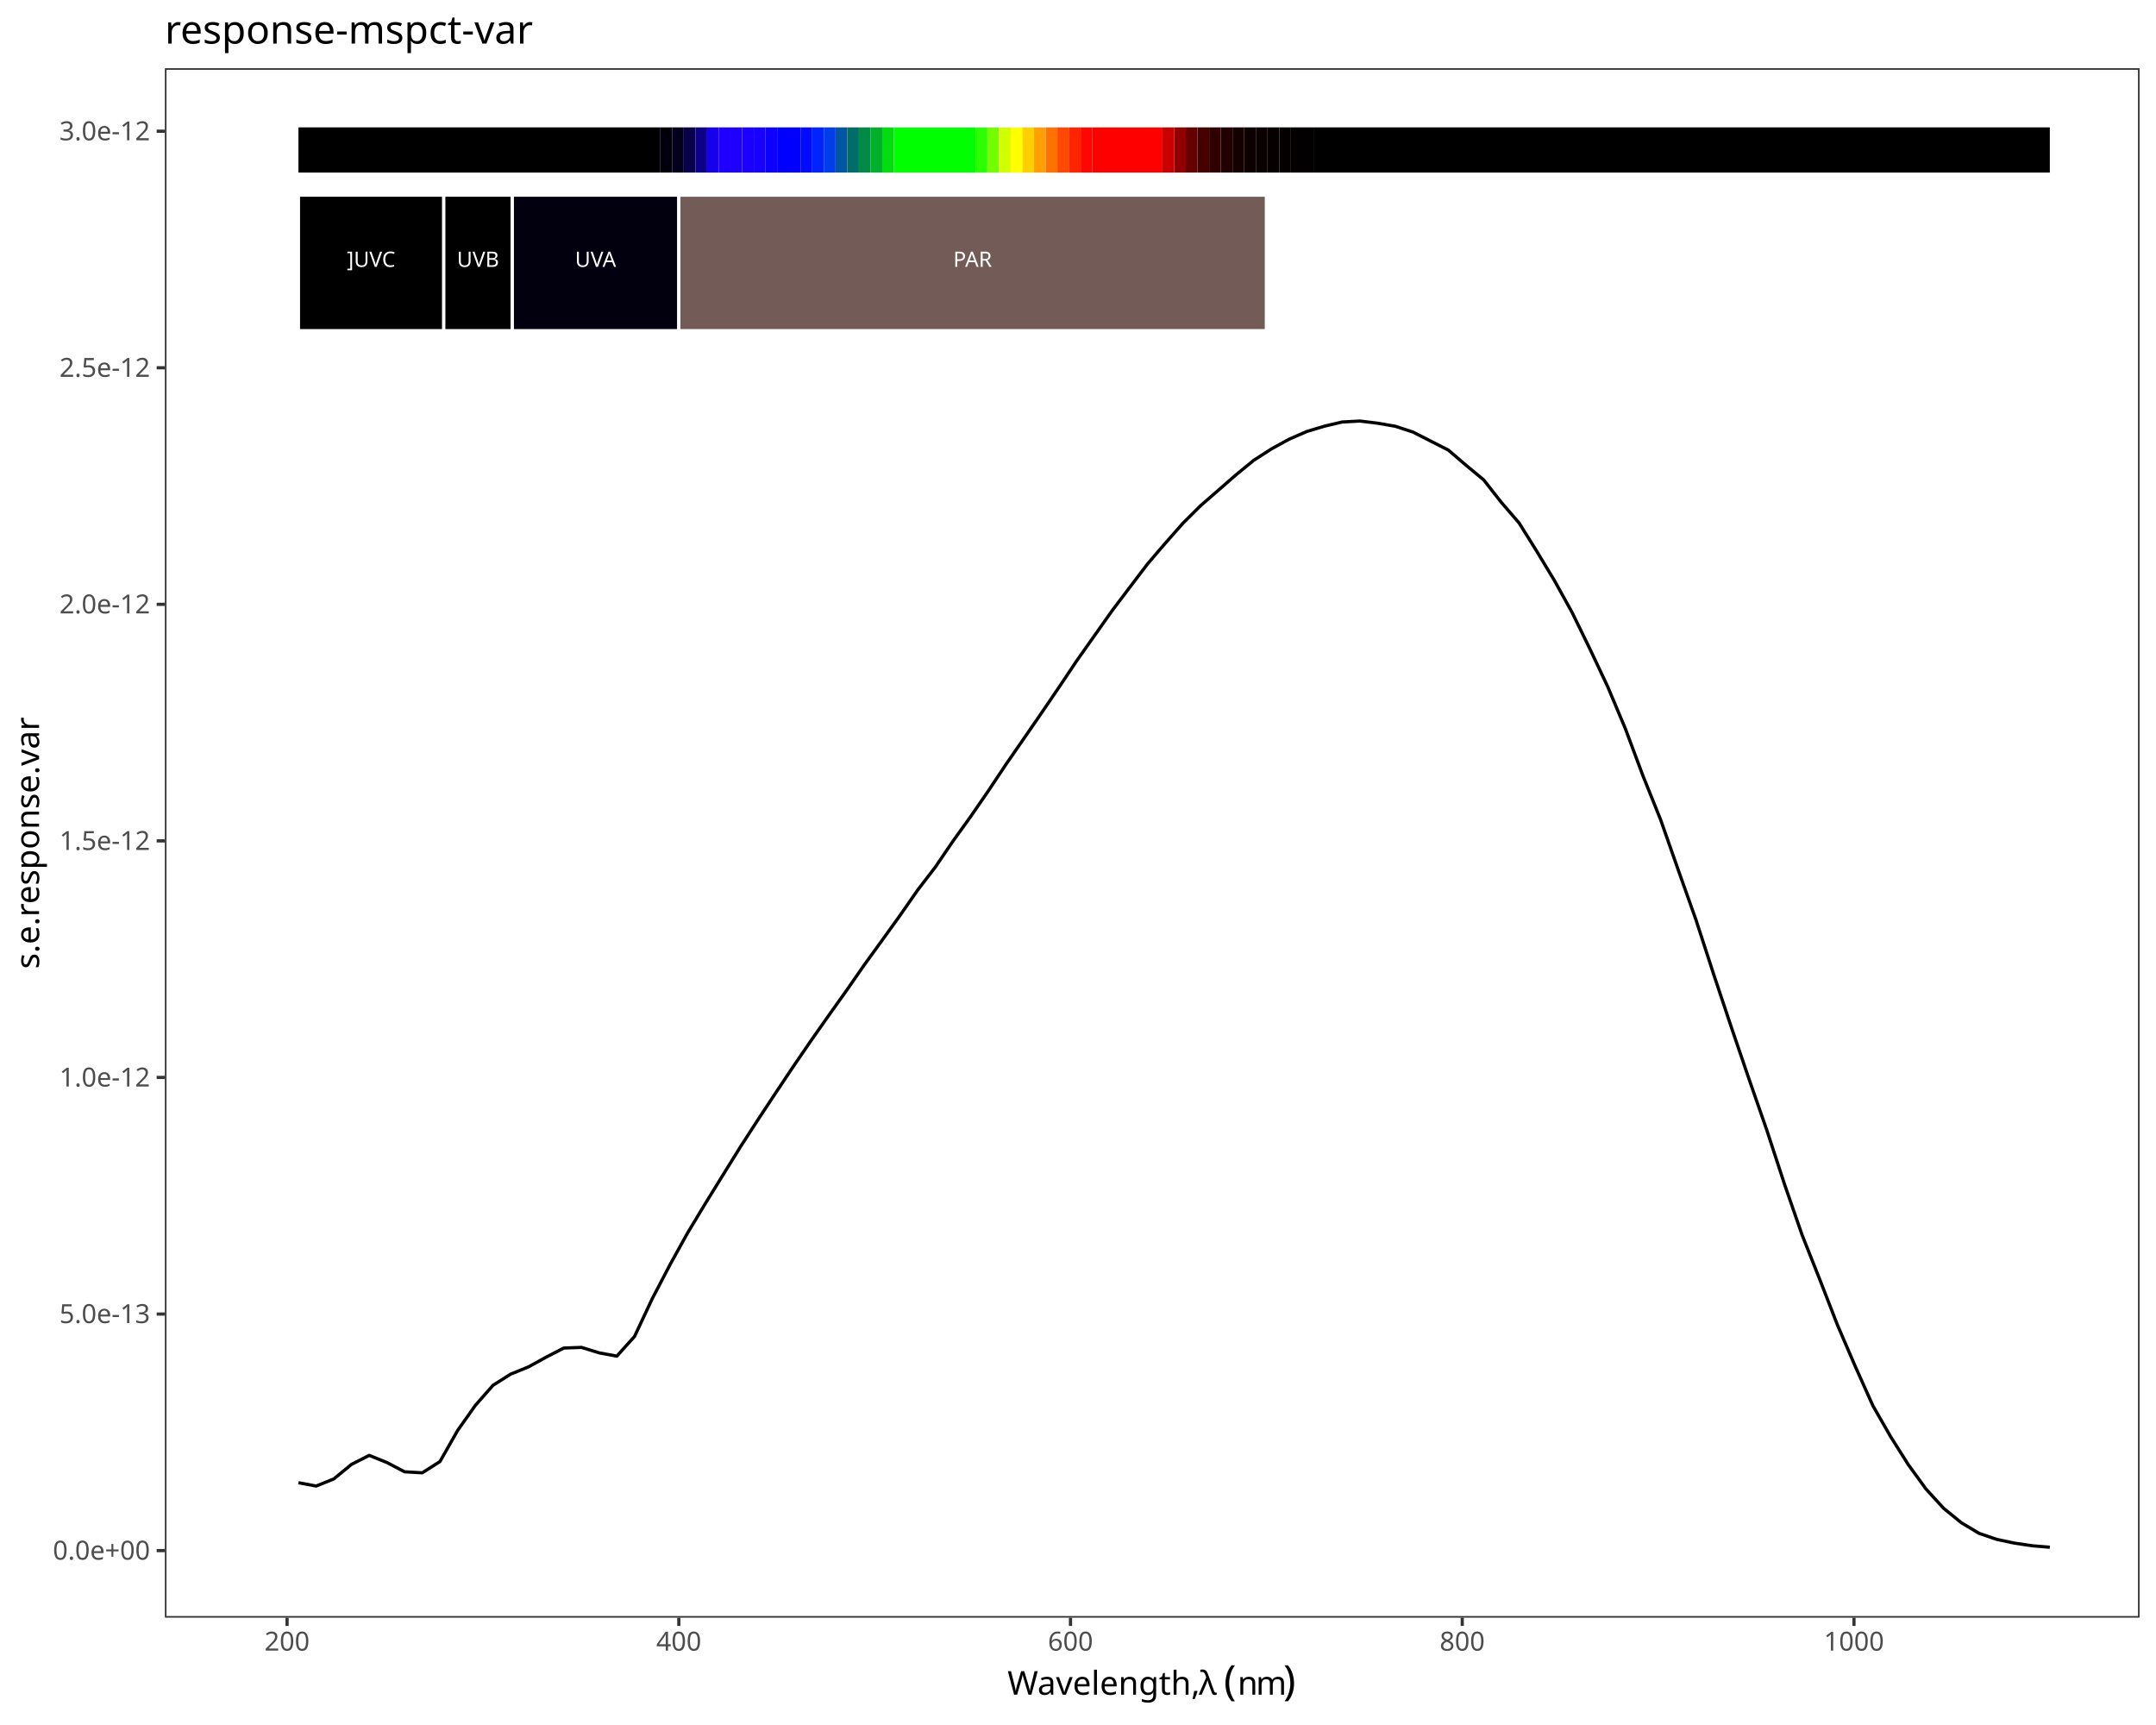
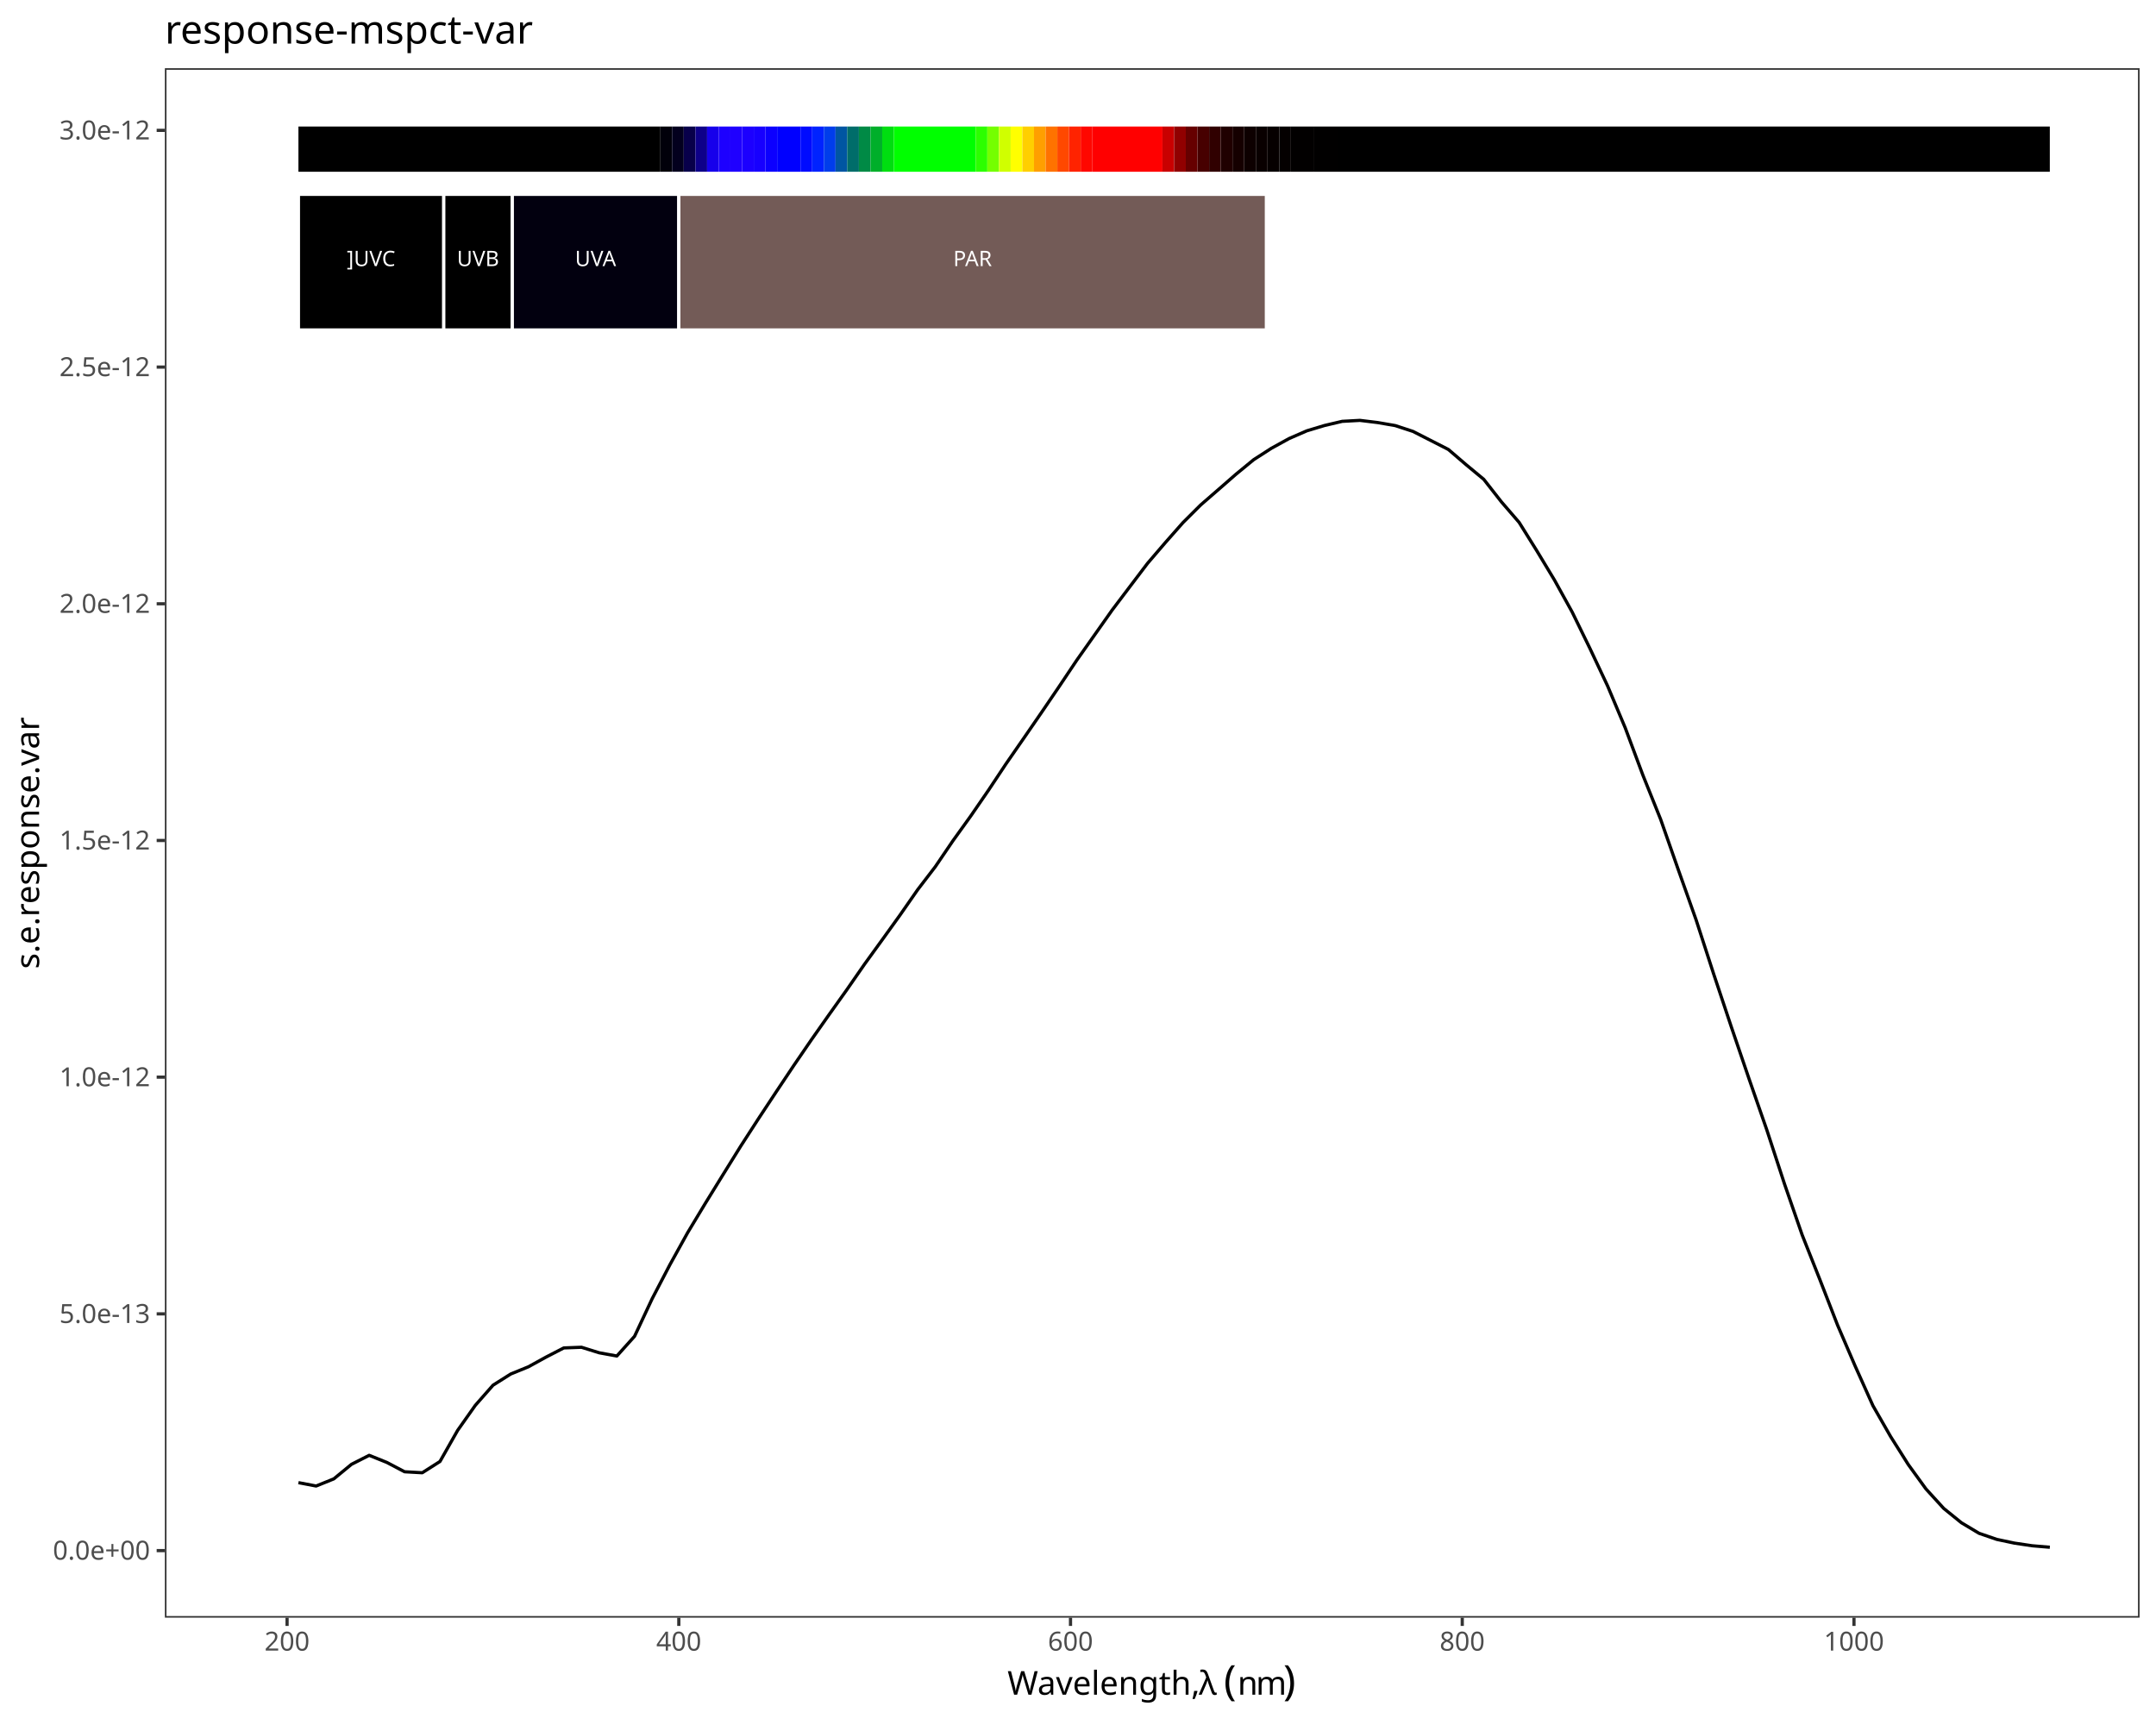
<svg xmlns="http://www.w3.org/2000/svg" class="svglite" data-engine-version="2.0" width="720.00pt" height="576.00pt" viewBox="0 0 720.00 576.00">
  <defs>
    <style type="text/css">
    .svglite line, .svglite polyline, .svglite polygon, .svglite path, .svglite rect, .svglite circle {
      fill: none;
      stroke: #000000;
      stroke-linecap: round;
      stroke-linejoin: round;
      stroke-miterlimit: 10.00;
    }
  </style>
  </defs>
  <rect width="100%" height="100%" style="stroke: none; fill: #FFFFFF;" />
  <defs>
    <clipPath id="cpMC4wMHw3MjAuMDB8MC4wMHw1NzYuMDA=">
      <rect x="0.00" y="0.00" width="720.00" height="576.00" />
    </clipPath>
  </defs>
  <g clip-path="url(#cpMC4wMHw3MjAuMDB8MC4wMHw1NzYuMDA=)">
    <rect x="0.00" y="0.00" width="720.00" height="576.00" style="stroke-width: 1.07; stroke: #FFFFFF; fill: #FFFFFF;" />
  </g>
  <defs>
    <clipPath id="cpNTUuMDZ8NzE0LjUyfDIyLjc4fDU0MC4xNw==">
      <rect x="55.06" y="22.78" width="659.46" height="517.38" />
    </clipPath>
  </defs>
  <g clip-path="url(#cpNTUuMDZ8NzE0LjUyfDIyLjc4fDU0MC4xNw==)">
    <rect x="55.06" y="22.78" width="659.46" height="517.38" style="stroke-width: 1.07; stroke: none; fill: #FFFFFF;" />
-     <polyline points="99.66,495.09 105.57,496.21 111.48,493.83 117.39,488.97 123.29,485.97 129.20,488.35 135.11,491.45 141.02,491.79 146.93,488.03 152.83,477.65 158.74,469.28 164.65,462.56 170.56,458.83 176.46,456.43 182.37,453.18 188.28,450.13 194.19,449.91 200.10,451.74 206.00,452.83 211.91,446.25 217.82,433.65 223.73,422.34 229.64,411.67 235.54,401.89 241.45,392.32 247.36,382.80 253.27,373.67 259.18,364.72 265.08,355.89 270.99,347.26 276.90,338.87 282.81,330.58 288.72,322.06 294.62,313.93 300.53,305.72 306.44,297.23 312.35,289.54 318.25,280.86 324.16,272.65 330.07,264.07 335.98,255.19 341.89,246.66 347.79,238.10 353.70,229.42 359.61,220.59 365.52,212.23 371.43,203.86 377.33,196.06 383.24,188.28 389.15,181.39 395.06,174.70 400.97,168.82 406.87,163.70 412.78,158.54 418.69,153.70 424.60,149.90 430.51,146.65 436.41,144.08 442.32,142.30 448.23,140.91 454.14,140.59 460.04,141.31 465.95,142.33 471.86,144.27 477.77,147.28 483.68,150.29 489.58,155.35 495.49,160.25 501.40,167.79 507.31,174.63 513.22,184.11 519.12,193.88 525.03,204.56 530.94,216.66 536.85,229.19 542.76,243.23 548.66,259.03 554.57,273.72 560.48,290.57 566.39,307.20 572.29,325.36 578.20,343.06 584.11,360.38 590.02,377.34 595.93,395.40 601.83,412.42 607.74,427.30 613.65,442.50 619.56,456.24 625.47,469.41 631.37,479.70 637.28,489.06 643.19,497.20 649.10,503.67 655.01,508.47 660.91,512.00 666.82,514.02 672.73,515.27 678.64,516.15 684.55,516.65 " style="stroke-width: 1.07; stroke-linecap: butt;" />
-     <rect x="99.66" y="42.53" width="120.88" height="15.09" style="stroke-width: 1.07; stroke: none; stroke-linecap: square; stroke-linejoin: miter; fill: #000000;" />
-     <rect x="220.54" y="42.53" width="3.90" height="15.09" style="stroke-width: 1.07; stroke: none; stroke-linecap: square; stroke-linejoin: miter; fill: #01000A;" />
-     <rect x="224.44" y="42.53" width="3.90" height="15.09" style="stroke-width: 1.07; stroke: none; stroke-linecap: square; stroke-linejoin: miter; fill: #03001E;" />
-     <rect x="228.34" y="42.53" width="3.90" height="15.09" style="stroke-width: 1.07; stroke: none; stroke-linecap: square; stroke-linejoin: miter; fill: #08004A;" />
-     <rect x="232.24" y="42.53" width="3.90" height="15.09" style="stroke-width: 1.07; stroke: none; stroke-linecap: square; stroke-linejoin: miter; fill: #0E0089;" />
-     <rect x="236.13" y="42.53" width="3.90" height="15.09" style="stroke-width: 1.07; stroke: none; stroke-linecap: square; stroke-linejoin: miter; fill: #1700EB;" />
-     <rect x="240.03" y="42.53" width="3.90" height="15.09" style="stroke-width: 1.07; stroke: none; stroke-linecap: square; stroke-linejoin: miter; fill: #1D00FF;" />
-     <rect x="243.93" y="42.53" width="3.90" height="15.09" style="stroke-width: 1.07; stroke: none; stroke-linecap: square; stroke-linejoin: miter; fill: #1F00FF;" />
-     <rect x="247.83" y="42.53" width="3.90" height="15.09" style="stroke-width: 1.07; stroke: none; stroke-linecap: square; stroke-linejoin: miter; fill: #1C00FF;" />
-     <rect x="251.73" y="42.53" width="3.90" height="15.09" style="stroke-width: 1.07; stroke: none; stroke-linecap: square; stroke-linejoin: miter; fill: #1700FF;" />
-     <rect x="255.63" y="42.53" width="3.90" height="15.09" style="stroke-width: 1.07; stroke: none; stroke-linecap: square; stroke-linejoin: miter; fill: #0C00FF;" />
-     <rect x="259.53" y="42.53" width="7.80" height="15.09" style="stroke-width: 1.07; stroke: none; stroke-linecap: square; stroke-linejoin: miter; fill: #0000FF;" />
-     <rect x="267.33" y="42.53" width="3.90" height="15.09" style="stroke-width: 1.07; stroke: none; stroke-linecap: square; stroke-linejoin: miter; fill: #000BFF;" />
-     <rect x="271.23" y="42.53" width="3.90" height="15.09" style="stroke-width: 1.07; stroke: none; stroke-linecap: square; stroke-linejoin: miter; fill: #0023FF;" />
-     <rect x="275.13" y="42.53" width="3.90" height="15.09" style="stroke-width: 1.07; stroke: none; stroke-linecap: square; stroke-linejoin: miter; fill: #003DEB;" />
-     <rect x="279.03" y="42.53" width="3.90" height="15.09" style="stroke-width: 1.07; stroke: none; stroke-linecap: square; stroke-linejoin: miter; fill: #0056A2;" />
-     <rect x="282.93" y="42.53" width="3.90" height="15.09" style="stroke-width: 1.07; stroke: none; stroke-linecap: square; stroke-linejoin: miter; fill: #006D6A;" />
-     <rect x="286.82" y="42.53" width="3.90" height="15.09" style="stroke-width: 1.07; stroke: none; stroke-linecap: square; stroke-linejoin: miter; fill: #008A45;" />
-     <rect x="290.72" y="42.53" width="3.90" height="15.09" style="stroke-width: 1.07; stroke: none; stroke-linecap: square; stroke-linejoin: miter; fill: #00AF2A;" />
-     <rect x="294.62" y="42.53" width="3.90" height="15.09" style="stroke-width: 1.07; stroke: none; stroke-linecap: square; stroke-linejoin: miter; fill: #00DE10;" />
-     <rect x="298.52" y="42.53" width="27.29" height="15.09" style="stroke-width: 1.07; stroke: none; stroke-linecap: square; stroke-linejoin: miter; fill: #00FF00;" />
-     <rect x="325.82" y="42.53" width="3.90" height="15.09" style="stroke-width: 1.07; stroke: none; stroke-linecap: square; stroke-linejoin: miter; fill: #2CFF00;" />
-     <rect x="329.72" y="42.53" width="3.90" height="15.09" style="stroke-width: 1.07; stroke: none; stroke-linecap: square; stroke-linejoin: miter; fill: #74FF00;" />
-     <rect x="333.62" y="42.53" width="3.90" height="15.09" style="stroke-width: 1.07; stroke: none; stroke-linecap: square; stroke-linejoin: miter; fill: #D0FF00;" />
-     <rect x="337.51" y="42.53" width="3.90" height="15.09" style="stroke-width: 1.07; stroke: none; stroke-linecap: square; stroke-linejoin: miter; fill: #FFFF00;" />
-     <rect x="341.41" y="42.53" width="3.90" height="15.09" style="stroke-width: 1.07; stroke: none; stroke-linecap: square; stroke-linejoin: miter; fill: #FFCF00;" />
-     <rect x="345.31" y="42.53" width="3.90" height="15.09" style="stroke-width: 1.07; stroke: none; stroke-linecap: square; stroke-linejoin: miter; fill: #FF9F00;" />
-     <rect x="349.21" y="42.53" width="3.90" height="15.09" style="stroke-width: 1.07; stroke: none; stroke-linecap: square; stroke-linejoin: miter; fill: #FF7200;" />
-     <rect x="353.11" y="42.53" width="3.90" height="15.09" style="stroke-width: 1.07; stroke: none; stroke-linecap: square; stroke-linejoin: miter; fill: #FF4800;" />
-     <rect x="357.01" y="42.53" width="3.90" height="15.09" style="stroke-width: 1.07; stroke: none; stroke-linecap: square; stroke-linejoin: miter; fill: #FF2300;" />
-     <rect x="360.91" y="42.53" width="3.90" height="15.09" style="stroke-width: 1.07; stroke: none; stroke-linecap: square; stroke-linejoin: miter; fill: #FF0700;" />
-     <rect x="364.81" y="42.53" width="23.40" height="15.09" style="stroke-width: 1.07; stroke: none; stroke-linecap: square; stroke-linejoin: miter; fill: #FF0000;" />
-     <rect x="388.20" y="42.53" width="3.90" height="15.09" style="stroke-width: 1.07; stroke: none; stroke-linecap: square; stroke-linejoin: miter; fill: #C90000;" />
-     <rect x="392.10" y="42.53" width="3.90" height="15.09" style="stroke-width: 1.07; stroke: none; stroke-linecap: square; stroke-linejoin: miter; fill: #910000;" />
-     <rect x="396.00" y="42.53" width="3.90" height="15.09" style="stroke-width: 1.07; stroke: none; stroke-linecap: square; stroke-linejoin: miter; fill: #660000;" />
-     <rect x="399.90" y="42.53" width="3.90" height="15.09" style="stroke-width: 1.07; stroke: none; stroke-linecap: square; stroke-linejoin: miter; fill: #470000;" />
-     <rect x="403.80" y="42.53" width="3.90" height="15.09" style="stroke-width: 1.07; stroke: none; stroke-linecap: square; stroke-linejoin: miter; fill: #300000;" />
-     <rect x="407.70" y="42.53" width="3.90" height="15.09" style="stroke-width: 1.07; stroke: none; stroke-linecap: square; stroke-linejoin: miter; fill: #200000;" />
-     <rect x="411.60" y="42.53" width="3.90" height="15.09" style="stroke-width: 1.07; stroke: none; stroke-linecap: square; stroke-linejoin: miter; fill: #150000;" />
-     <rect x="415.50" y="42.53" width="3.90" height="15.09" style="stroke-width: 1.07; stroke: none; stroke-linecap: square; stroke-linejoin: miter; fill: #0D0000;" />
-     <rect x="419.40" y="42.53" width="3.90" height="15.09" style="stroke-width: 1.07; stroke: none; stroke-linecap: square; stroke-linejoin: miter; fill: #090000;" />
-     <rect x="423.30" y="42.53" width="3.90" height="15.09" style="stroke-width: 1.07; stroke: none; stroke-linecap: square; stroke-linejoin: miter; fill: #060000;" />
-     <rect x="427.20" y="42.53" width="3.90" height="15.09" style="stroke-width: 1.07; stroke: none; stroke-linecap: square; stroke-linejoin: miter; fill: #040000;" />
-     <rect x="431.10" y="42.53" width="7.80" height="15.09" style="stroke-width: 1.07; stroke: none; stroke-linecap: square; stroke-linejoin: miter; fill: #020000;" />
-     <rect x="438.89" y="42.53" width="7.80" height="15.09" style="stroke-width: 1.07; stroke: none; stroke-linecap: square; stroke-linejoin: miter; fill: #010000;" />
-     <rect x="446.69" y="42.53" width="237.85" height="15.09" style="stroke-width: 1.07; stroke: none; stroke-linecap: square; stroke-linejoin: miter; fill: #000000;" />
-     <rect x="99.66" y="65.16" width="48.54" height="45.26" style="stroke-width: 1.07; stroke: #FFFFFF; stroke-linecap: square; stroke-linejoin: miter; fill: #000000;" />
-     <rect x="148.20" y="65.16" width="22.89" height="45.26" style="stroke-width: 1.07; stroke: #FFFFFF; stroke-linecap: square; stroke-linejoin: miter; fill: #000000;" />
-     <rect x="171.09" y="65.16" width="55.60" height="45.26" style="stroke-width: 1.07; stroke: #FFFFFF; stroke-linecap: square; stroke-linejoin: miter; fill: #02000F;" />
-     <rect x="226.69" y="65.16" width="196.22" height="45.26" style="stroke-width: 1.07; stroke: #FFFFFF; stroke-linecap: square; stroke-linejoin: miter; fill: #735B57;" />
-     <text x="123.93" y="89.11" text-anchor="middle" style="font-size: 7.11px; fill: #FFFFFF; font-family: sans;" textLength="17.00px" lengthAdjust="spacingAndGlyphs">]UVC</text>
-     <text x="159.64" y="89.11" text-anchor="middle" style="font-size: 7.11px; fill: #FFFFFF; font-family: sans;" textLength="14.63px" lengthAdjust="spacingAndGlyphs">UVB</text>
-     <text x="198.89" y="89.11" text-anchor="middle" style="font-size: 7.11px; fill: #FFFFFF; font-family: sans;" textLength="14.63px" lengthAdjust="spacingAndGlyphs">UVA</text>
-     <text x="324.80" y="89.11" text-anchor="middle" style="font-size: 7.11px; fill: #FFFFFF; font-family: sans;" textLength="14.63px" lengthAdjust="spacingAndGlyphs">PAR</text>
+     <polyline points="99.66,495.07 105.57,496.20 111.48,493.81 117.39,488.95 123.29,485.95 129.20,488.33 135.11,491.44 141.02,491.77 146.93,488.01 152.83,477.62 158.74,469.25 164.65,462.53 170.56,458.80 176.46,456.39 182.37,453.14 188.28,450.09 194.19,449.87 200.10,451.71 206.00,452.79 211.91,446.21 217.82,433.60 223.73,422.28 229.64,411.61 235.54,401.82 241.45,392.24 247.36,382.72 253.27,373.58 259.18,364.63 265.08,355.79 270.99,347.16 276.90,338.76 282.81,330.47 288.72,321.95 294.62,313.81 300.53,305.60 306.44,297.11 312.35,289.40 318.25,280.72 324.16,272.51 330.07,263.92 335.98,255.03 341.89,246.50 347.79,237.94 353.70,229.25 359.61,220.42 365.52,212.05 371.43,203.68 377.33,195.88 383.24,188.09 389.15,181.20 395.06,174.50 400.97,168.61 406.87,163.49 412.78,158.33 418.69,153.48 424.60,149.68 430.51,146.43 436.41,143.86 442.32,142.08 448.23,140.69 454.14,140.37 460.04,141.09 465.95,142.11 471.86,144.05 477.77,147.06 483.68,150.08 489.58,155.14 495.49,160.04 501.40,167.58 507.31,174.43 513.22,183.91 519.12,193.69 525.03,204.38 530.94,216.48 536.85,229.02 542.76,243.07 548.66,258.87 554.57,273.58 560.48,290.44 566.39,307.08 572.29,325.25 578.20,342.96 584.11,360.28 590.02,377.26 595.93,395.32 601.83,412.35 607.74,427.25 613.65,442.46 619.56,456.21 625.47,469.38 631.37,479.68 637.28,489.04 643.19,497.19 649.10,503.67 655.01,508.46 660.91,511.99 666.82,514.02 672.73,515.27 678.64,516.15 684.55,516.65 " style="stroke-width: 1.07; stroke-linecap: butt;" />
+     <rect x="99.66" y="42.25" width="120.88" height="15.10" style="stroke-width: 1.07; stroke: none; stroke-linecap: square; stroke-linejoin: miter; fill: #000000;" />
+     <rect x="220.54" y="42.25" width="3.90" height="15.10" style="stroke-width: 1.07; stroke: none; stroke-linecap: square; stroke-linejoin: miter; fill: #01000A;" />
+     <rect x="224.44" y="42.25" width="3.90" height="15.10" style="stroke-width: 1.07; stroke: none; stroke-linecap: square; stroke-linejoin: miter; fill: #03001E;" />
+     <rect x="228.34" y="42.25" width="3.90" height="15.10" style="stroke-width: 1.07; stroke: none; stroke-linecap: square; stroke-linejoin: miter; fill: #08004A;" />
+     <rect x="232.24" y="42.25" width="3.90" height="15.10" style="stroke-width: 1.07; stroke: none; stroke-linecap: square; stroke-linejoin: miter; fill: #0E0089;" />
+     <rect x="236.13" y="42.25" width="3.90" height="15.10" style="stroke-width: 1.07; stroke: none; stroke-linecap: square; stroke-linejoin: miter; fill: #1700EB;" />
+     <rect x="240.03" y="42.25" width="3.90" height="15.10" style="stroke-width: 1.07; stroke: none; stroke-linecap: square; stroke-linejoin: miter; fill: #1D00FF;" />
+     <rect x="243.93" y="42.25" width="3.90" height="15.10" style="stroke-width: 1.07; stroke: none; stroke-linecap: square; stroke-linejoin: miter; fill: #1F00FF;" />
+     <rect x="247.83" y="42.25" width="3.90" height="15.10" style="stroke-width: 1.07; stroke: none; stroke-linecap: square; stroke-linejoin: miter; fill: #1C00FF;" />
+     <rect x="251.73" y="42.25" width="3.90" height="15.10" style="stroke-width: 1.07; stroke: none; stroke-linecap: square; stroke-linejoin: miter; fill: #1700FF;" />
+     <rect x="255.63" y="42.25" width="3.90" height="15.10" style="stroke-width: 1.07; stroke: none; stroke-linecap: square; stroke-linejoin: miter; fill: #0C00FF;" />
+     <rect x="259.53" y="42.25" width="7.80" height="15.10" style="stroke-width: 1.07; stroke: none; stroke-linecap: square; stroke-linejoin: miter; fill: #0000FF;" />
+     <rect x="267.33" y="42.25" width="3.90" height="15.10" style="stroke-width: 1.07; stroke: none; stroke-linecap: square; stroke-linejoin: miter; fill: #000BFF;" />
+     <rect x="271.23" y="42.25" width="3.90" height="15.10" style="stroke-width: 1.07; stroke: none; stroke-linecap: square; stroke-linejoin: miter; fill: #0023FF;" />
+     <rect x="275.13" y="42.25" width="3.90" height="15.10" style="stroke-width: 1.07; stroke: none; stroke-linecap: square; stroke-linejoin: miter; fill: #003DEB;" />
+     <rect x="279.03" y="42.25" width="3.90" height="15.10" style="stroke-width: 1.07; stroke: none; stroke-linecap: square; stroke-linejoin: miter; fill: #0056A2;" />
+     <rect x="282.93" y="42.25" width="3.90" height="15.10" style="stroke-width: 1.07; stroke: none; stroke-linecap: square; stroke-linejoin: miter; fill: #006D6A;" />
+     <rect x="286.82" y="42.25" width="3.90" height="15.10" style="stroke-width: 1.07; stroke: none; stroke-linecap: square; stroke-linejoin: miter; fill: #008A45;" />
+     <rect x="290.72" y="42.25" width="3.90" height="15.10" style="stroke-width: 1.07; stroke: none; stroke-linecap: square; stroke-linejoin: miter; fill: #00AF2A;" />
+     <rect x="294.62" y="42.25" width="3.90" height="15.10" style="stroke-width: 1.07; stroke: none; stroke-linecap: square; stroke-linejoin: miter; fill: #00DE10;" />
+     <rect x="298.52" y="42.25" width="27.29" height="15.10" style="stroke-width: 1.07; stroke: none; stroke-linecap: square; stroke-linejoin: miter; fill: #00FF00;" />
+     <rect x="325.82" y="42.25" width="3.90" height="15.10" style="stroke-width: 1.07; stroke: none; stroke-linecap: square; stroke-linejoin: miter; fill: #2CFF00;" />
+     <rect x="329.72" y="42.25" width="3.90" height="15.10" style="stroke-width: 1.07; stroke: none; stroke-linecap: square; stroke-linejoin: miter; fill: #74FF00;" />
+     <rect x="333.62" y="42.25" width="3.90" height="15.10" style="stroke-width: 1.07; stroke: none; stroke-linecap: square; stroke-linejoin: miter; fill: #D0FF00;" />
+     <rect x="337.51" y="42.25" width="3.90" height="15.10" style="stroke-width: 1.07; stroke: none; stroke-linecap: square; stroke-linejoin: miter; fill: #FFFF00;" />
+     <rect x="341.41" y="42.25" width="3.90" height="15.10" style="stroke-width: 1.07; stroke: none; stroke-linecap: square; stroke-linejoin: miter; fill: #FFCF00;" />
+     <rect x="345.31" y="42.25" width="3.90" height="15.10" style="stroke-width: 1.07; stroke: none; stroke-linecap: square; stroke-linejoin: miter; fill: #FF9F00;" />
+     <rect x="349.21" y="42.25" width="3.90" height="15.10" style="stroke-width: 1.07; stroke: none; stroke-linecap: square; stroke-linejoin: miter; fill: #FF7200;" />
+     <rect x="353.11" y="42.25" width="3.90" height="15.10" style="stroke-width: 1.07; stroke: none; stroke-linecap: square; stroke-linejoin: miter; fill: #FF4800;" />
+     <rect x="357.01" y="42.25" width="3.90" height="15.10" style="stroke-width: 1.07; stroke: none; stroke-linecap: square; stroke-linejoin: miter; fill: #FF2300;" />
+     <rect x="360.91" y="42.25" width="3.90" height="15.10" style="stroke-width: 1.07; stroke: none; stroke-linecap: square; stroke-linejoin: miter; fill: #FF0700;" />
+     <rect x="364.81" y="42.25" width="23.40" height="15.10" style="stroke-width: 1.07; stroke: none; stroke-linecap: square; stroke-linejoin: miter; fill: #FF0000;" />
+     <rect x="388.20" y="42.25" width="3.90" height="15.10" style="stroke-width: 1.07; stroke: none; stroke-linecap: square; stroke-linejoin: miter; fill: #C90000;" />
+     <rect x="392.10" y="42.25" width="3.90" height="15.10" style="stroke-width: 1.07; stroke: none; stroke-linecap: square; stroke-linejoin: miter; fill: #910000;" />
+     <rect x="396.00" y="42.25" width="3.90" height="15.10" style="stroke-width: 1.07; stroke: none; stroke-linecap: square; stroke-linejoin: miter; fill: #660000;" />
+     <rect x="399.90" y="42.25" width="3.90" height="15.10" style="stroke-width: 1.07; stroke: none; stroke-linecap: square; stroke-linejoin: miter; fill: #470000;" />
+     <rect x="403.80" y="42.25" width="3.90" height="15.10" style="stroke-width: 1.07; stroke: none; stroke-linecap: square; stroke-linejoin: miter; fill: #300000;" />
+     <rect x="407.70" y="42.25" width="3.90" height="15.10" style="stroke-width: 1.07; stroke: none; stroke-linecap: square; stroke-linejoin: miter; fill: #200000;" />
+     <rect x="411.60" y="42.25" width="3.90" height="15.10" style="stroke-width: 1.07; stroke: none; stroke-linecap: square; stroke-linejoin: miter; fill: #150000;" />
+     <rect x="415.50" y="42.25" width="3.90" height="15.10" style="stroke-width: 1.07; stroke: none; stroke-linecap: square; stroke-linejoin: miter; fill: #0D0000;" />
+     <rect x="419.40" y="42.25" width="3.90" height="15.10" style="stroke-width: 1.07; stroke: none; stroke-linecap: square; stroke-linejoin: miter; fill: #090000;" />
+     <rect x="423.30" y="42.25" width="3.90" height="15.10" style="stroke-width: 1.07; stroke: none; stroke-linecap: square; stroke-linejoin: miter; fill: #060000;" />
+     <rect x="427.20" y="42.25" width="3.90" height="15.10" style="stroke-width: 1.07; stroke: none; stroke-linecap: square; stroke-linejoin: miter; fill: #040000;" />
+     <rect x="431.10" y="42.25" width="7.80" height="15.10" style="stroke-width: 1.07; stroke: none; stroke-linecap: square; stroke-linejoin: miter; fill: #020000;" />
+     <rect x="438.89" y="42.25" width="7.80" height="15.10" style="stroke-width: 1.07; stroke: none; stroke-linecap: square; stroke-linejoin: miter; fill: #010000;" />
+     <rect x="446.69" y="42.25" width="237.85" height="15.10" style="stroke-width: 1.07; stroke: none; stroke-linecap: square; stroke-linejoin: miter; fill: #000000;" />
+     <rect x="99.66" y="64.89" width="48.54" height="45.29" style="stroke-width: 1.07; stroke: #FFFFFF; stroke-linecap: square; stroke-linejoin: miter; fill: #000000;" />
+     <rect x="148.20" y="64.89" width="22.89" height="45.29" style="stroke-width: 1.07; stroke: #FFFFFF; stroke-linecap: square; stroke-linejoin: miter; fill: #000000;" />
+     <rect x="171.09" y="64.89" width="55.60" height="45.29" style="stroke-width: 1.07; stroke: #FFFFFF; stroke-linecap: square; stroke-linejoin: miter; fill: #02000F;" />
+     <rect x="226.69" y="64.89" width="196.22" height="45.29" style="stroke-width: 1.07; stroke: #FFFFFF; stroke-linecap: square; stroke-linejoin: miter; fill: #735B57;" />
+     <text x="123.93" y="88.85" text-anchor="middle" style="font-size: 7.11px; fill: #FFFFFF; font-family: sans;" textLength="17.00px" lengthAdjust="spacingAndGlyphs">]UVC</text>
+     <text x="159.64" y="88.85" text-anchor="middle" style="font-size: 7.11px; fill: #FFFFFF; font-family: sans;" textLength="14.63px" lengthAdjust="spacingAndGlyphs">UVB</text>
+     <text x="198.89" y="88.85" text-anchor="middle" style="font-size: 7.11px; fill: #FFFFFF; font-family: sans;" textLength="14.63px" lengthAdjust="spacingAndGlyphs">UVA</text>
+     <text x="324.80" y="88.85" text-anchor="middle" style="font-size: 7.11px; fill: #FFFFFF; font-family: sans;" textLength="14.63px" lengthAdjust="spacingAndGlyphs">PAR</text>
    <rect x="55.06" y="22.78" width="659.46" height="517.38" style="stroke-width: 1.07; stroke: #333333;" />
  </g>
  <g clip-path="url(#cpMC4wMHw3MjAuMDB8MC4wMHw1NzYuMDA=)">
    <text x="50.13" y="520.79" text-anchor="end" style="font-size: 8.80px; fill: #4D4D4D; font-family: sans;" textLength="32.06px" lengthAdjust="spacingAndGlyphs">0.0e+00</text>
-     <text x="50.13" y="441.79" text-anchor="end" style="font-size: 8.80px; fill: #4D4D4D; font-family: sans;" textLength="29.85px" lengthAdjust="spacingAndGlyphs">5.0e-13</text>
-     <text x="50.13" y="362.80" text-anchor="end" style="font-size: 8.80px; fill: #4D4D4D; font-family: sans;" textLength="29.85px" lengthAdjust="spacingAndGlyphs">1.0e-12</text>
-     <text x="50.13" y="283.81" text-anchor="end" style="font-size: 8.80px; fill: #4D4D4D; font-family: sans;" textLength="29.85px" lengthAdjust="spacingAndGlyphs">1.5e-12</text>
-     <text x="50.13" y="204.82" text-anchor="end" style="font-size: 8.80px; fill: #4D4D4D; font-family: sans;" textLength="29.85px" lengthAdjust="spacingAndGlyphs">2.0e-12</text>
-     <text x="50.13" y="125.83" text-anchor="end" style="font-size: 8.80px; fill: #4D4D4D; font-family: sans;" textLength="29.85px" lengthAdjust="spacingAndGlyphs">2.5e-12</text>
-     <text x="50.13" y="46.84" text-anchor="end" style="font-size: 8.80px; fill: #4D4D4D; font-family: sans;" textLength="29.85px" lengthAdjust="spacingAndGlyphs">3.0e-12</text>
+     <text x="50.13" y="441.75" text-anchor="end" style="font-size: 8.80px; fill: #4D4D4D; font-family: sans;" textLength="29.85px" lengthAdjust="spacingAndGlyphs">5.0e-13</text>
+     <text x="50.13" y="362.71" text-anchor="end" style="font-size: 8.80px; fill: #4D4D4D; font-family: sans;" textLength="29.85px" lengthAdjust="spacingAndGlyphs">1.0e-12</text>
+     <text x="50.13" y="283.67" text-anchor="end" style="font-size: 8.80px; fill: #4D4D4D; font-family: sans;" textLength="29.85px" lengthAdjust="spacingAndGlyphs">1.5e-12</text>
+     <text x="50.13" y="204.64" text-anchor="end" style="font-size: 8.80px; fill: #4D4D4D; font-family: sans;" textLength="29.85px" lengthAdjust="spacingAndGlyphs">2.0e-12</text>
+     <text x="50.13" y="125.60" text-anchor="end" style="font-size: 8.80px; fill: #4D4D4D; font-family: sans;" textLength="29.85px" lengthAdjust="spacingAndGlyphs">2.5e-12</text>
+     <text x="50.13" y="46.56" text-anchor="end" style="font-size: 8.80px; fill: #4D4D4D; font-family: sans;" textLength="29.85px" lengthAdjust="spacingAndGlyphs">3.0e-12</text>
    <polyline points="52.32,517.76 55.06,517.76 " style="stroke-width: 1.07; stroke: #333333; stroke-linecap: butt;" />
-     <polyline points="52.32,438.77 55.06,438.77 " style="stroke-width: 1.07; stroke: #333333; stroke-linecap: butt;" />
-     <polyline points="52.32,359.77 55.06,359.77 " style="stroke-width: 1.07; stroke: #333333; stroke-linecap: butt;" />
-     <polyline points="52.32,280.78 55.06,280.78 " style="stroke-width: 1.07; stroke: #333333; stroke-linecap: butt;" />
-     <polyline points="52.32,201.79 55.06,201.79 " style="stroke-width: 1.07; stroke: #333333; stroke-linecap: butt;" />
-     <polyline points="52.32,122.80 55.06,122.80 " style="stroke-width: 1.07; stroke: #333333; stroke-linecap: butt;" />
-     <polyline points="52.32,43.81 55.06,43.81 " style="stroke-width: 1.07; stroke: #333333; stroke-linecap: butt;" />
+     <polyline points="52.32,438.72 55.06,438.72 " style="stroke-width: 1.07; stroke: #333333; stroke-linecap: butt;" />
+     <polyline points="52.32,359.68 55.06,359.68 " style="stroke-width: 1.07; stroke: #333333; stroke-linecap: butt;" />
+     <polyline points="52.32,280.64 55.06,280.64 " style="stroke-width: 1.07; stroke: #333333; stroke-linecap: butt;" />
+     <polyline points="52.32,201.61 55.06,201.61 " style="stroke-width: 1.07; stroke: #333333; stroke-linecap: butt;" />
+     <polyline points="52.32,122.57 55.06,122.57 " style="stroke-width: 1.07; stroke: #333333; stroke-linecap: butt;" />
+     <polyline points="52.32,43.53 55.06,43.53 " style="stroke-width: 1.07; stroke: #333333; stroke-linecap: butt;" />
    <polyline points="95.87,542.91 95.87,540.17 " style="stroke-width: 1.07; stroke: #333333; stroke-linecap: butt;" />
    <polyline points="226.69,542.91 226.69,540.17 " style="stroke-width: 1.07; stroke: #333333; stroke-linecap: butt;" />
    <polyline points="357.50,542.91 357.50,540.17 " style="stroke-width: 1.07; stroke: #333333; stroke-linecap: butt;" />
    <polyline points="488.32,542.91 488.32,540.17 " style="stroke-width: 1.07; stroke: #333333; stroke-linecap: butt;" />
    <polyline points="619.14,542.91 619.14,540.17 " style="stroke-width: 1.07; stroke: #333333; stroke-linecap: butt;" />
    <text x="95.87" y="551.16" text-anchor="middle" style="font-size: 8.80px; fill: #4D4D4D; font-family: sans;" textLength="14.68px" lengthAdjust="spacingAndGlyphs">200</text>
    <text x="226.69" y="551.16" text-anchor="middle" style="font-size: 8.80px; fill: #4D4D4D; font-family: sans;" textLength="14.68px" lengthAdjust="spacingAndGlyphs">400</text>
    <text x="357.50" y="551.16" text-anchor="middle" style="font-size: 8.80px; fill: #4D4D4D; font-family: sans;" textLength="14.68px" lengthAdjust="spacingAndGlyphs">600</text>
    <text x="488.32" y="551.16" text-anchor="middle" style="font-size: 8.80px; fill: #4D4D4D; font-family: sans;" textLength="14.68px" lengthAdjust="spacingAndGlyphs">800</text>
    <text x="619.14" y="551.16" text-anchor="middle" style="font-size: 8.80px; fill: #4D4D4D; font-family: sans;" textLength="19.58px" lengthAdjust="spacingAndGlyphs">1000</text>
    <text x="336.45" y="565.89" style="font-size: 11.00px; font-family: sans;" textLength="61.15px" lengthAdjust="spacingAndGlyphs">Wavelength,</text>
    <text x="397.60" y="565.89" style="font-size: 11.00px; font-family: sans;" textLength="2.75px" lengthAdjust="spacingAndGlyphs"> </text>
    <text x="400.35" y="565.89" style="font-size: 11.00px; font-family: sans;" textLength="5.60px" lengthAdjust="spacingAndGlyphs">λ</text>
    <text x="405.95" y="565.89" style="font-size: 11.00px; font-family: sans;" textLength="2.75px" lengthAdjust="spacingAndGlyphs"> </text>
    <text x="408.70" y="565.89" style="font-size: 13.75px; font-family: sans;" textLength="4.58px" lengthAdjust="spacingAndGlyphs">(</text>
    <text x="413.28" y="565.89" style="font-size: 11.00px; font-family: sans;" textLength="6.12px" lengthAdjust="spacingAndGlyphs">n</text>
    <text x="419.40" y="565.89" style="font-size: 11.00px; font-family: sans;" textLength="9.17px" lengthAdjust="spacingAndGlyphs">m</text>
    <text x="428.57" y="565.89" style="font-size: 13.75px; font-family: sans;" textLength="4.57px" lengthAdjust="spacingAndGlyphs">)</text>
    <text transform="translate(13.05,281.48) rotate(-90)" text-anchor="middle" style="font-size: 11.00px; font-family: sans;" textLength="81.34px" lengthAdjust="spacingAndGlyphs">s.e.response.var</text>
    <text x="55.06" y="14.56" style="font-size: 13.20px; font-family: sans;" textLength="116.67px" lengthAdjust="spacingAndGlyphs">response-mspct-var</text>
  </g>
</svg>
